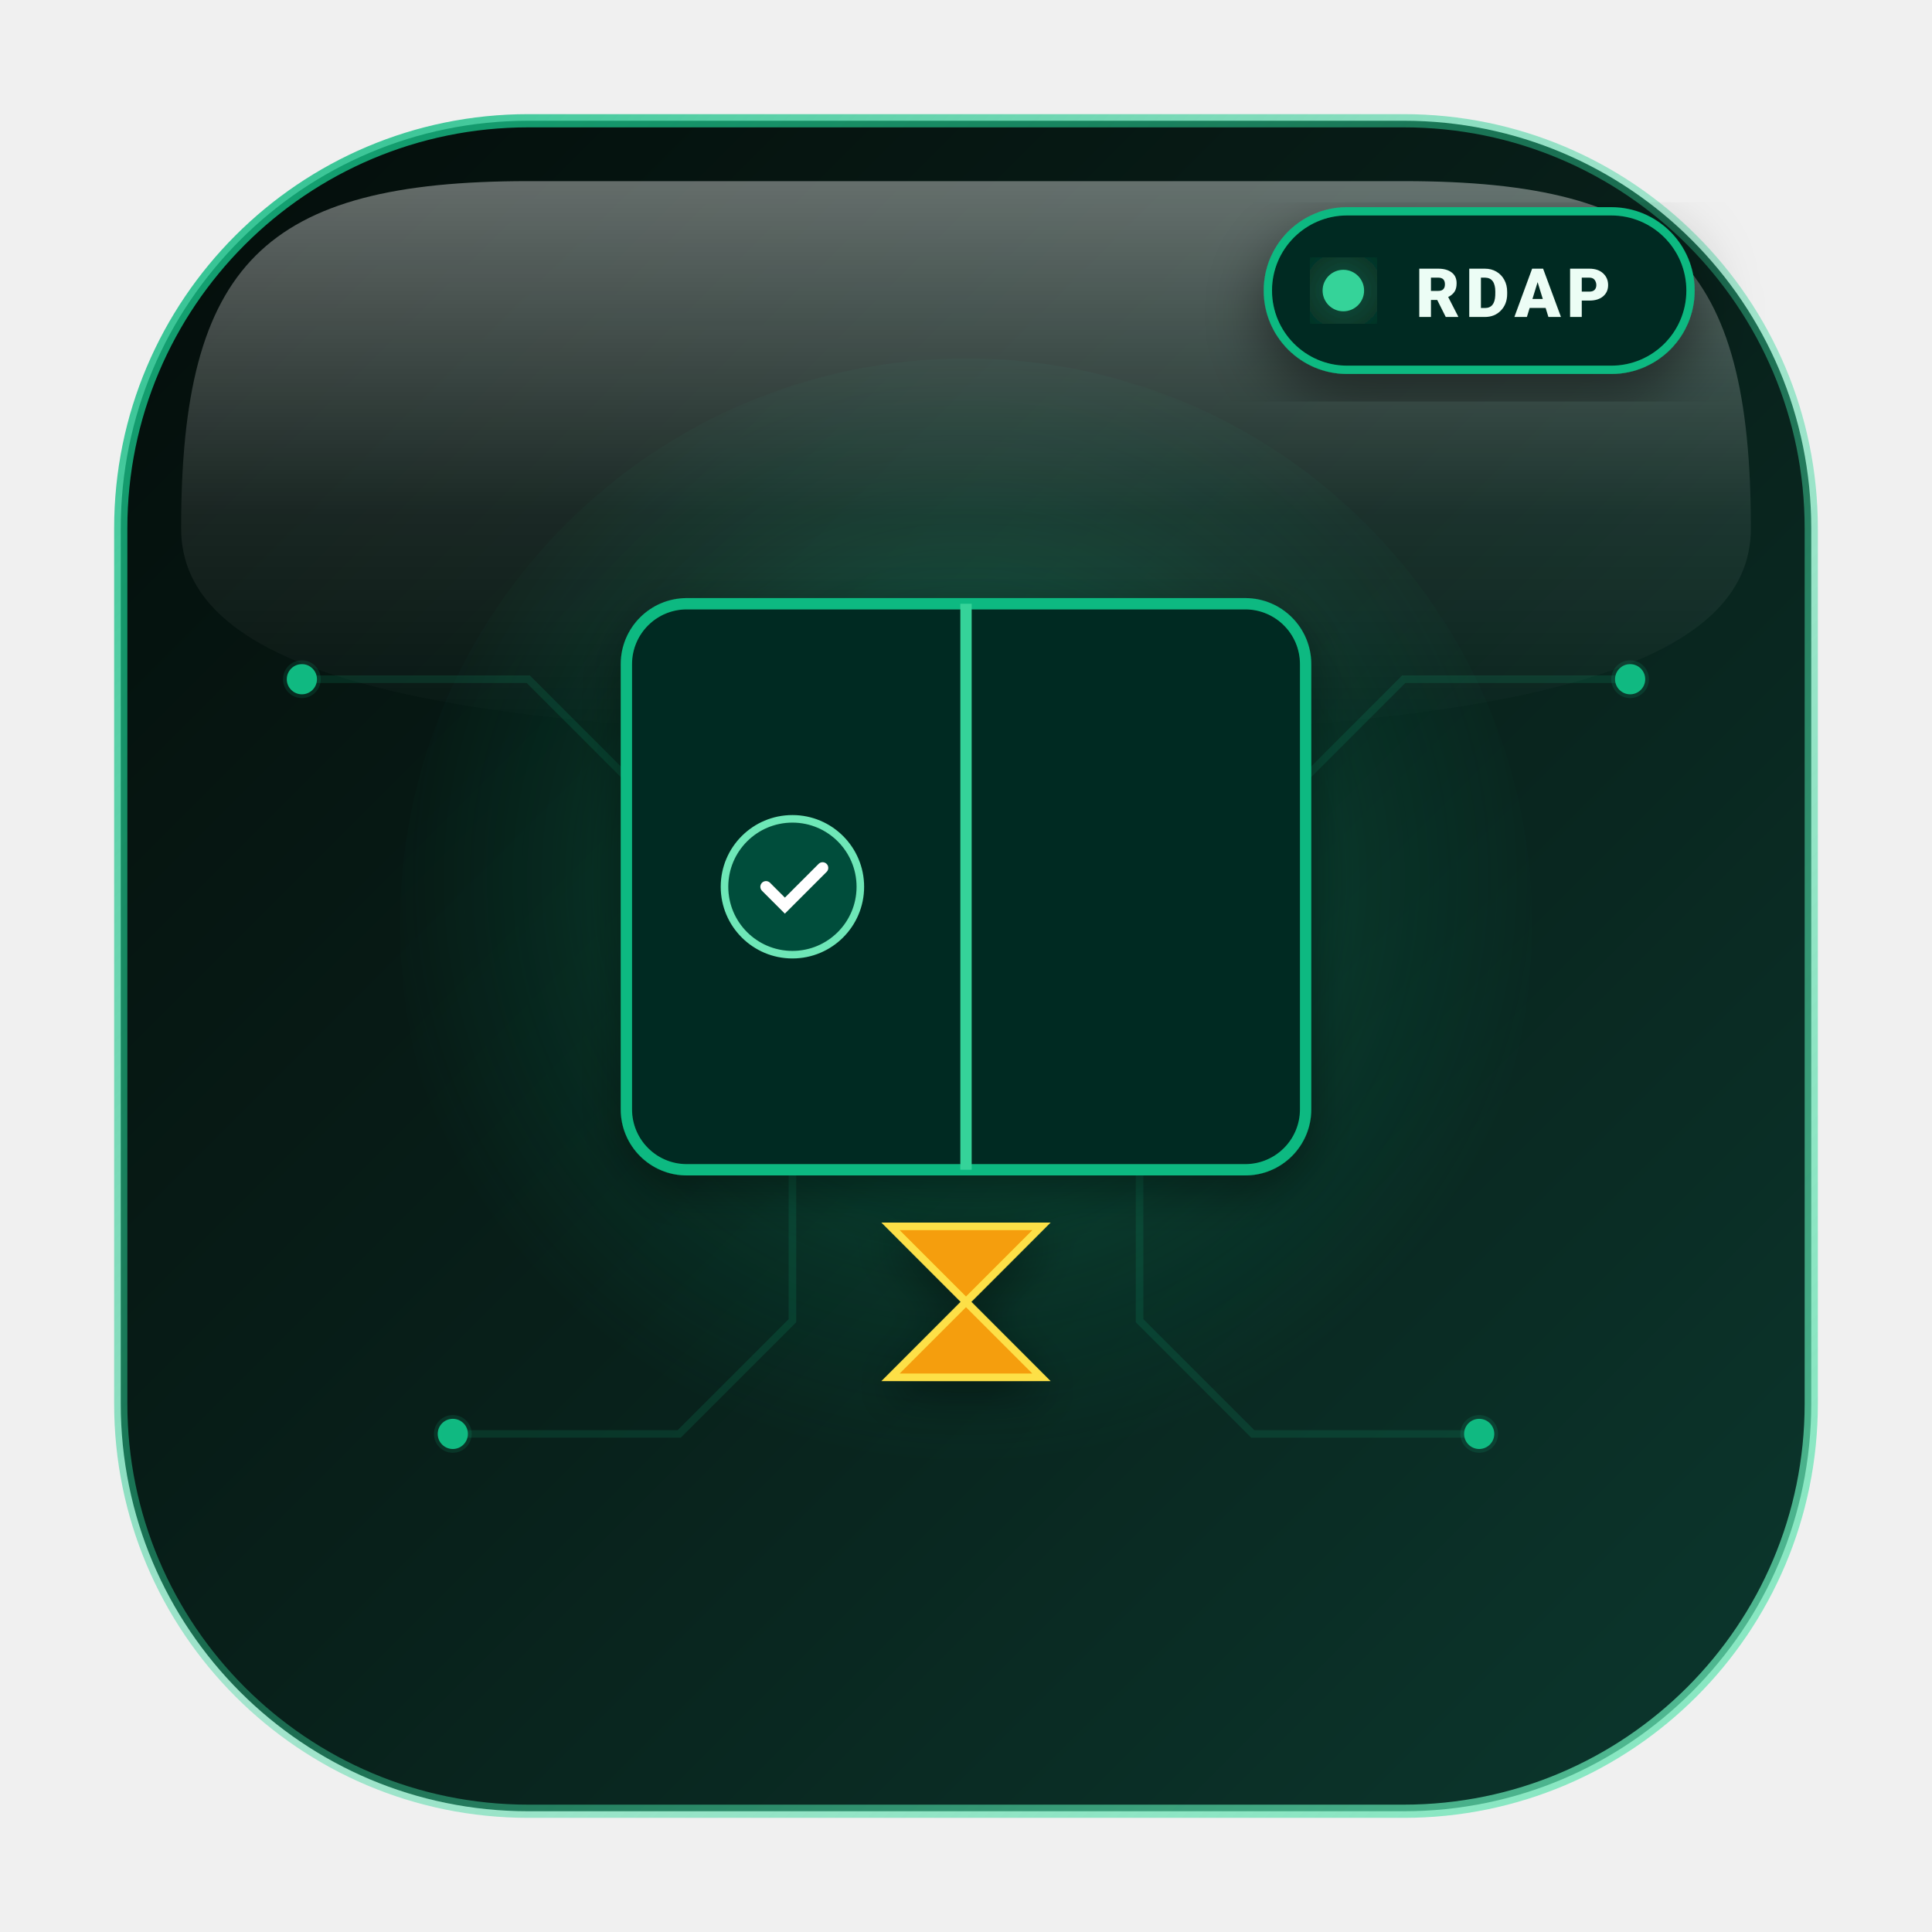
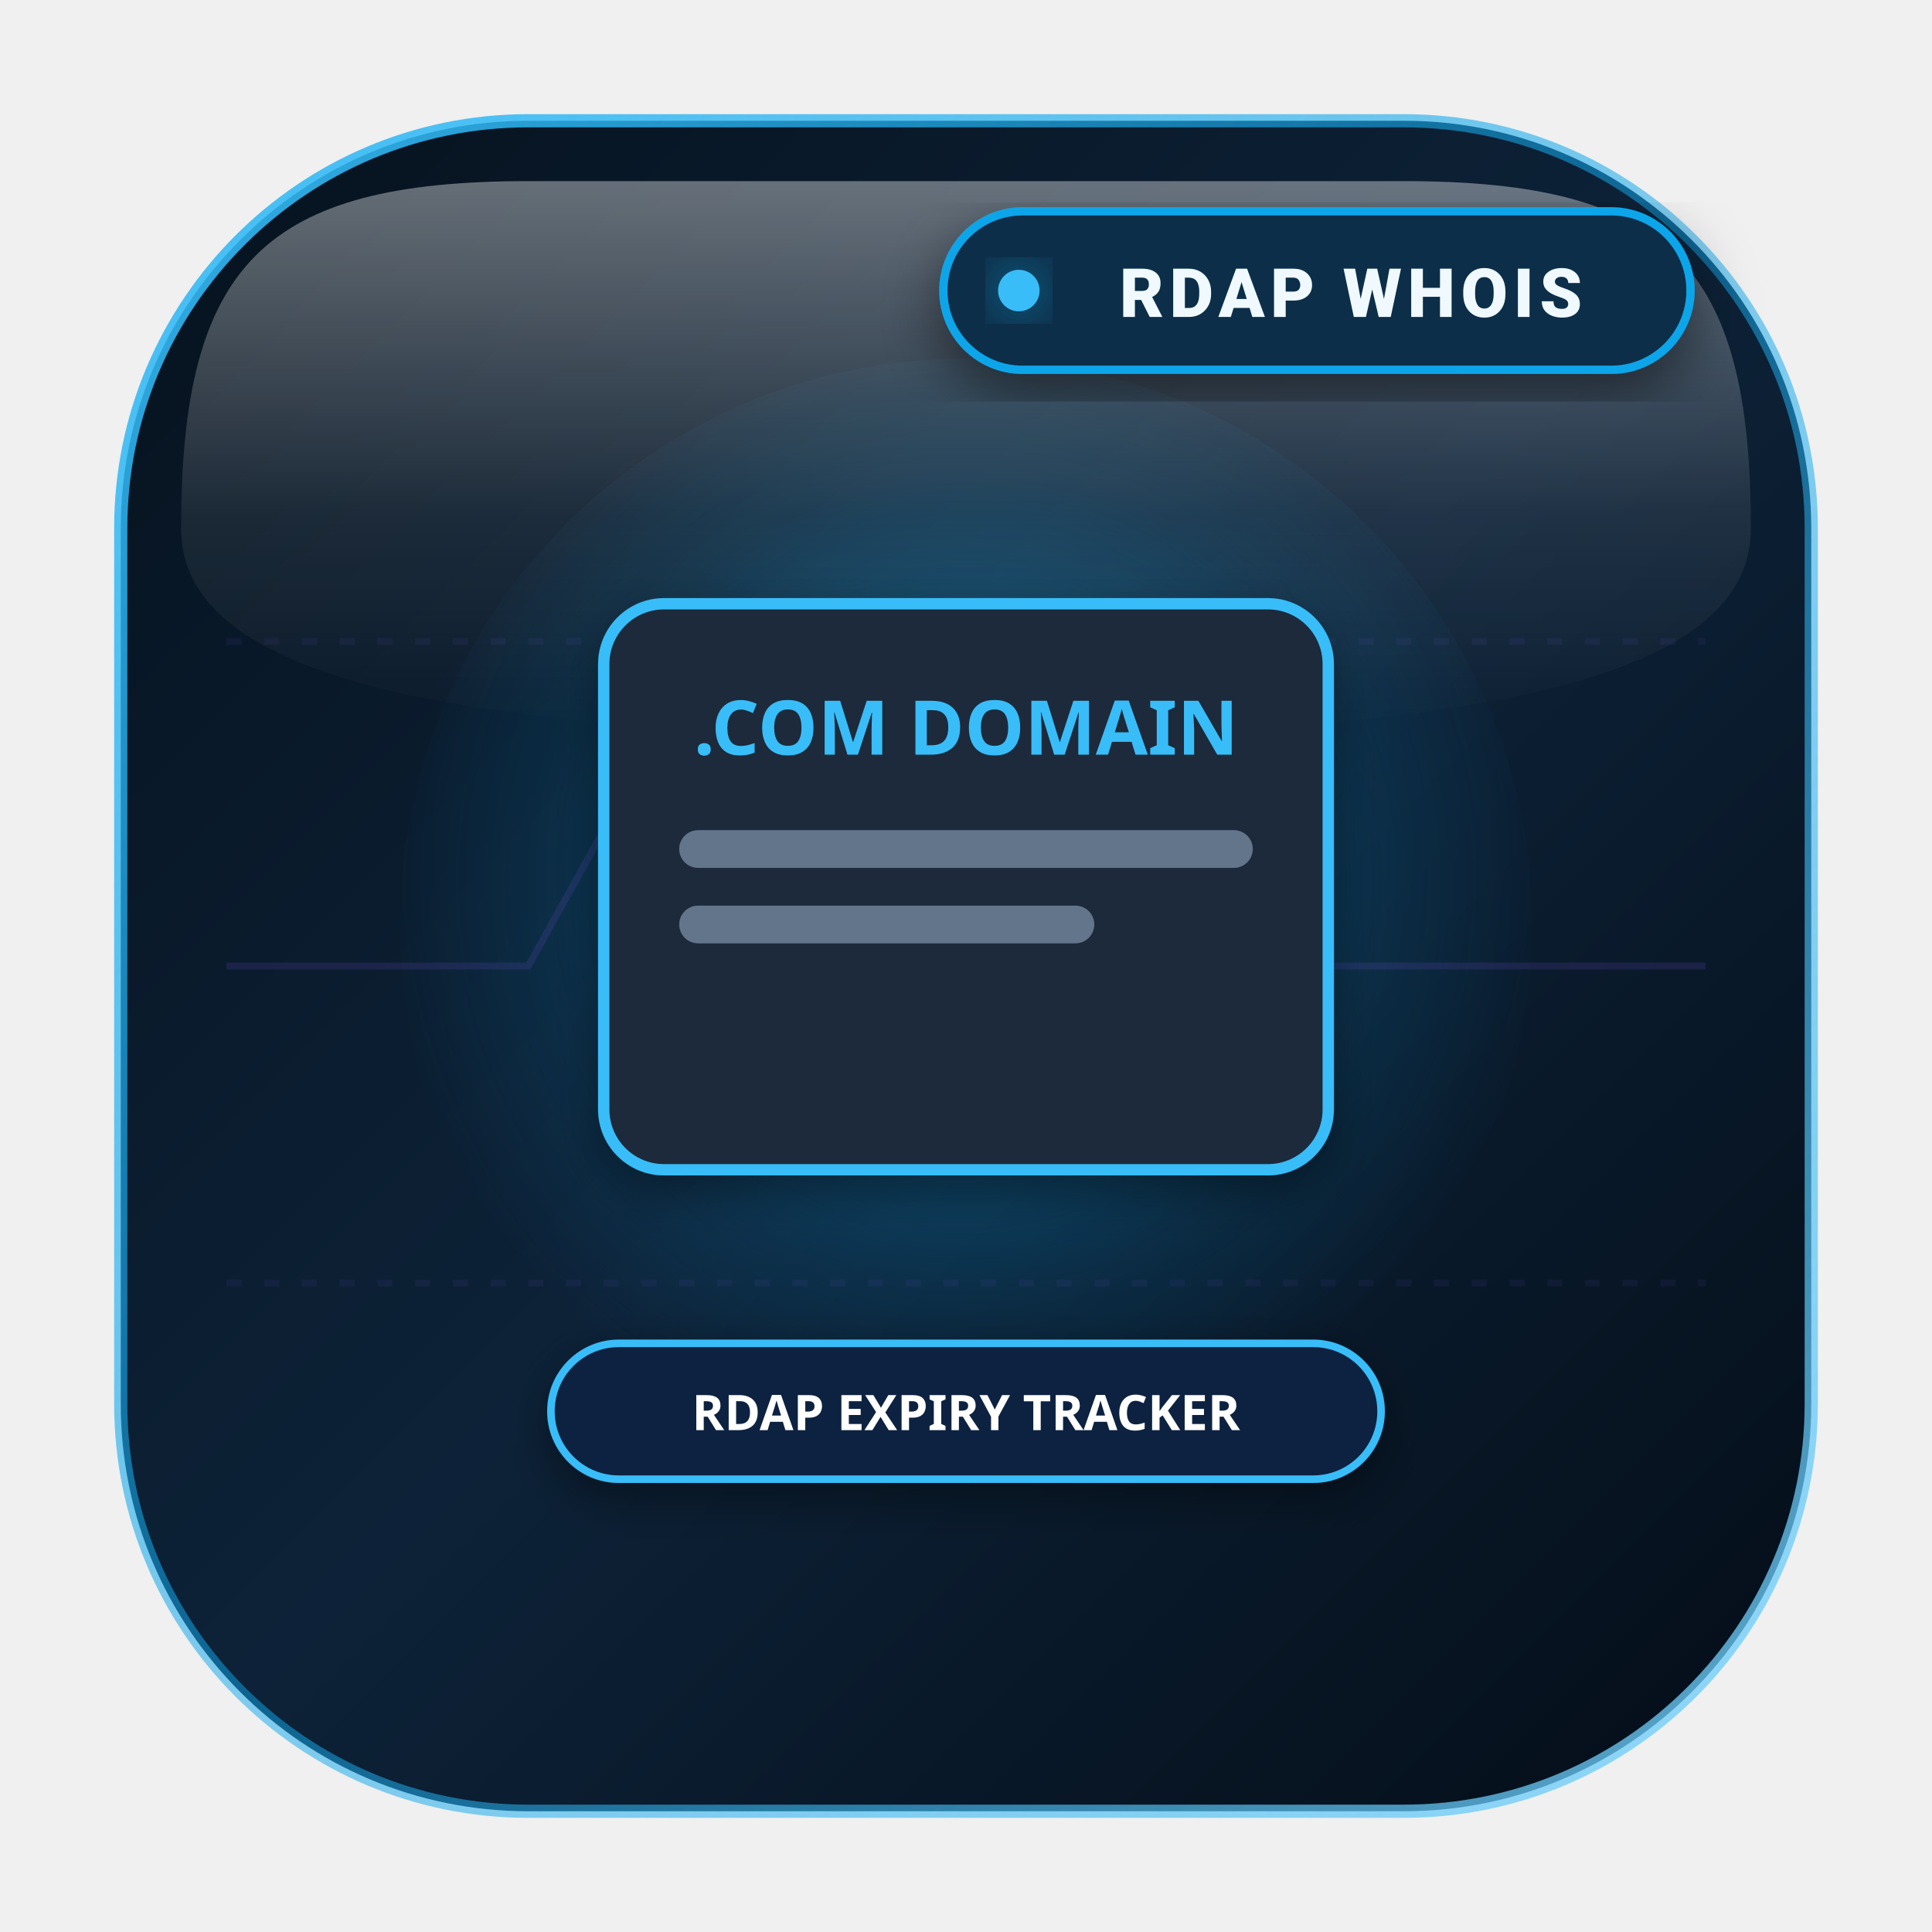
<svg xmlns="http://www.w3.org/2000/svg" viewBox="0 0 512 512" width="512" height="512">
  <defs>
    <linearGradient id="bgGrad_rdap_domain_registration_monitor" x1="0%" y1="0%" x2="100%" y2="100%">
-       <stop offset="0%" stop-color="#040D0A" />
-       <stop offset="50%" stop-color="#08201A" />
-       <stop offset="100%" stop-color="#0C382E" />
+       <stop offset="0%" stop-color="#06121E" />
+       <stop offset="50%" stop-color="#0D2238" />
+       <stop offset="100%" stop-color="#040D17" />
    </linearGradient>
    <linearGradient id="borderGrad_rdap_domain_registration_monitor" x1="0%" y1="0%" x2="100%" y2="100%">
-       <stop offset="0%" stop-color="#10B981" stop-opacity="0.9" />
-       <stop offset="50%" stop-color="#34D399" stop-opacity="0.4" />
-       <stop offset="100%" stop-color="#6EE7B7" stop-opacity="0.8" />
+       <stop offset="0%" stop-color="#38BDF8" stop-opacity="0.95" />
+       <stop offset="50%" stop-color="#0EA5E9" stop-opacity="0.5" />
+       <stop offset="100%" stop-color="#7DD3FC" stop-opacity="0.8" />
    </linearGradient>
    <radialGradient id="glowOrb_rdap_domain_registration_monitor" cx="50%" cy="46%" r="52%">
-       <stop offset="0%" stop-color="#059669" stop-opacity="0.55" />
-       <stop offset="70%" stop-color="#059669" stop-opacity="0.12" />
-       <stop offset="100%" stop-color="#059669" stop-opacity="0.0" />
+       <stop offset="0%" stop-color="#0EA5E9" stop-opacity="0.55" />
+       <stop offset="70%" stop-color="#0EA5E9" stop-opacity="0.12" />
+       <stop offset="100%" stop-color="#0EA5E9" stop-opacity="0.0" />
    </radialGradient>
    <linearGradient id="specularGrad_rdap_domain_registration_monitor" x1="50%" y1="0%" x2="50%" y2="100%">
      <stop offset="0%" stop-color="#FFFFFF" stop-opacity="0.38" />
      <stop offset="60%" stop-color="#FFFFFF" stop-opacity="0.08" />
      <stop offset="100%" stop-color="#FFFFFF" stop-opacity="0.0" />
    </linearGradient>
    <filter id="heroShadow_rdap_domain_registration_monitor" x="-30%" y="-30%" width="160%" height="160%">
      <feDropShadow dx="0" dy="16" stdDeviation="18" flood-color="#000000" flood-opacity="0.65" />
      <feDropShadow dx="0" dy="4" stdDeviation="6" flood-color="#000000" flood-opacity="0.4" />
    </filter>
    <filter id="softGlow_rdap_domain_registration_monitor" x="-30%" y="-30%" width="160%" height="160%">
      <feGaussianBlur stdDeviation="8" result="blur" />
      <feComposite in="SourceGraphic" in2="blur" operator="over" />
    </filter>
    <filter id="badgeShadow_rdap_domain_registration_monitor" x="-20%" y="-20%" width="140%" height="140%">
      <feDropShadow dx="0" dy="6" stdDeviation="8" flood-color="#000000" flood-opacity="0.5" />
    </filter>
  </defs>
  <rect x="32" y="32" width="448" height="448" rx="108" ry="108" fill="url(#bgGrad_rdap_domain_registration_monitor)" stroke="url(#borderGrad_rdap_domain_registration_monitor)" stroke-width="3.5" />
  <circle cx="256" cy="245" r="150" fill="url(#glowOrb_rdap_domain_registration_monitor)" />
-   <g stroke="#10B981" stroke-opacity="0.14" fill="none" stroke-width="2" stroke-linecap="round">
-     <path d="M 80 180 L 140 180 L 170 210 L 170 270" />
-     <circle cx="80" cy="180" r="4" fill="#10B981" />
-     <path d="M 432 180 L 372 180 L 342 210 L 342 260" />
-     <circle cx="432" cy="180" r="4" fill="#10B981" />
-     <path d="M 120 380 L 180 380 L 210 350 L 210 310" />
-     <circle cx="120" cy="380" r="4" fill="#10B981" />
-     <path d="M 392 380 L 332 380 L 302 350 L 302 310" />
-     <circle cx="392" cy="380" r="4" fill="#10B981" />
+   <g stroke="#8B5CF6" stroke-opacity="0.14" fill="none" stroke-width="1.8">
+     <path d="M 60 256 L 140 256 L 160 220 L 180 290 L 200 230 L 220 270 L 240 256 L 452 256" />
+     <line x1="60" y1="170" x2="452" y2="170" stroke-opacity="0.07" stroke-dasharray="4 6" />
+     <line x1="60" y1="340" x2="452" y2="340" stroke-opacity="0.07" stroke-dasharray="4 6" />
  </g>
  <path d="M 48 140 C 48 70, 70 48, 140 48 L 372 48 C 442 48, 464 70, 464 140 C 464 175, 410 195, 256 195 C 102 195, 48 175, 48 140 Z" fill="url(#specularGrad_rdap_domain_registration_monitor)" />
  <g filter="url(#heroShadow_rdap_domain_registration_monitor)">
-     <rect x="166" y="160" width="180" height="150" rx="16" fill="#022C22" stroke="#10B981" stroke-width="3" />
-     <line x1="256" y1="160" x2="256" y2="310" stroke="#34D399" stroke-width="3" />
-     <polygon points="236,325 276,325 256,345 276,365 236,365 256,345" fill="#F59E0B" stroke="#FDE047" stroke-width="2" />
-     <circle cx="210" cy="235" r="18" fill="#064E3B" stroke="#6EE7B7" stroke-width="2" />
-     <path d="M 203 235 L 208 240 L 218 230" fill="none" stroke="#FFFFFF" stroke-width="3" stroke-linecap="round" />
+     <rect x="160" y="160" width="192" height="150" rx="16" fill="#1E293B" stroke="#38BDF8" stroke-width="3" />
+     <text x="256" y="200" font-family="sans-serif" font-weight="900" font-size="20" fill="#38BDF8" text-anchor="middle">.COM DOMAIN</text>
+     <rect x="180" y="220" width="152" height="10" rx="5" fill="#64748B" />
+     <rect x="180" y="240" width="110" height="10" rx="5" fill="#64748B" />
+     <rect x="146" y="356" width="220" height="36" rx="18" fill="#0C2340" stroke="#38BDF8" stroke-width="2" />
+     <text x="256" y="379" font-family="sans-serif" font-weight="900" font-size="13" fill="#FFFFFF" text-anchor="middle">RDAP EXPIRY TRACKER</text>
  </g>
  <g filter="url(#badgeShadow_rdap_domain_registration_monitor)">
-     <rect x="336" y="56" width="112" height="42" rx="21" fill="#022C22" stroke="#10B981" stroke-width="2.2" />
-     <circle cx="356" cy="77" r="5.5" fill="#34D399" filter="url(#softGlow_rdap_domain_registration_monitor)" />
-     <text x="401" y="84" font-family="-apple-system, BlinkMacSystemFont, 'SF Pro Display', 'Segoe UI', Roboto, sans-serif" font-weight="900" font-size="18" text-anchor="middle" fill="#ECFDF5" letter-spacing="1.5">RDAP</text>
+     <rect x="250" y="56" width="198" height="42" rx="21" fill="#082F49" stroke="#0EA5E9" stroke-width="2.2" />
+     <circle cx="270" cy="77" r="5.5" fill="#38BDF8" filter="url(#softGlow_rdap_domain_registration_monitor)" />
+     <text x="358" y="84" font-family="-apple-system, BlinkMacSystemFont, 'SF Pro Display', 'Segoe UI', Roboto, sans-serif" font-weight="900" font-size="18" text-anchor="middle" fill="#F0F9FF" letter-spacing="1.5">RDAP WHOIS</text>
  </g>
</svg>
